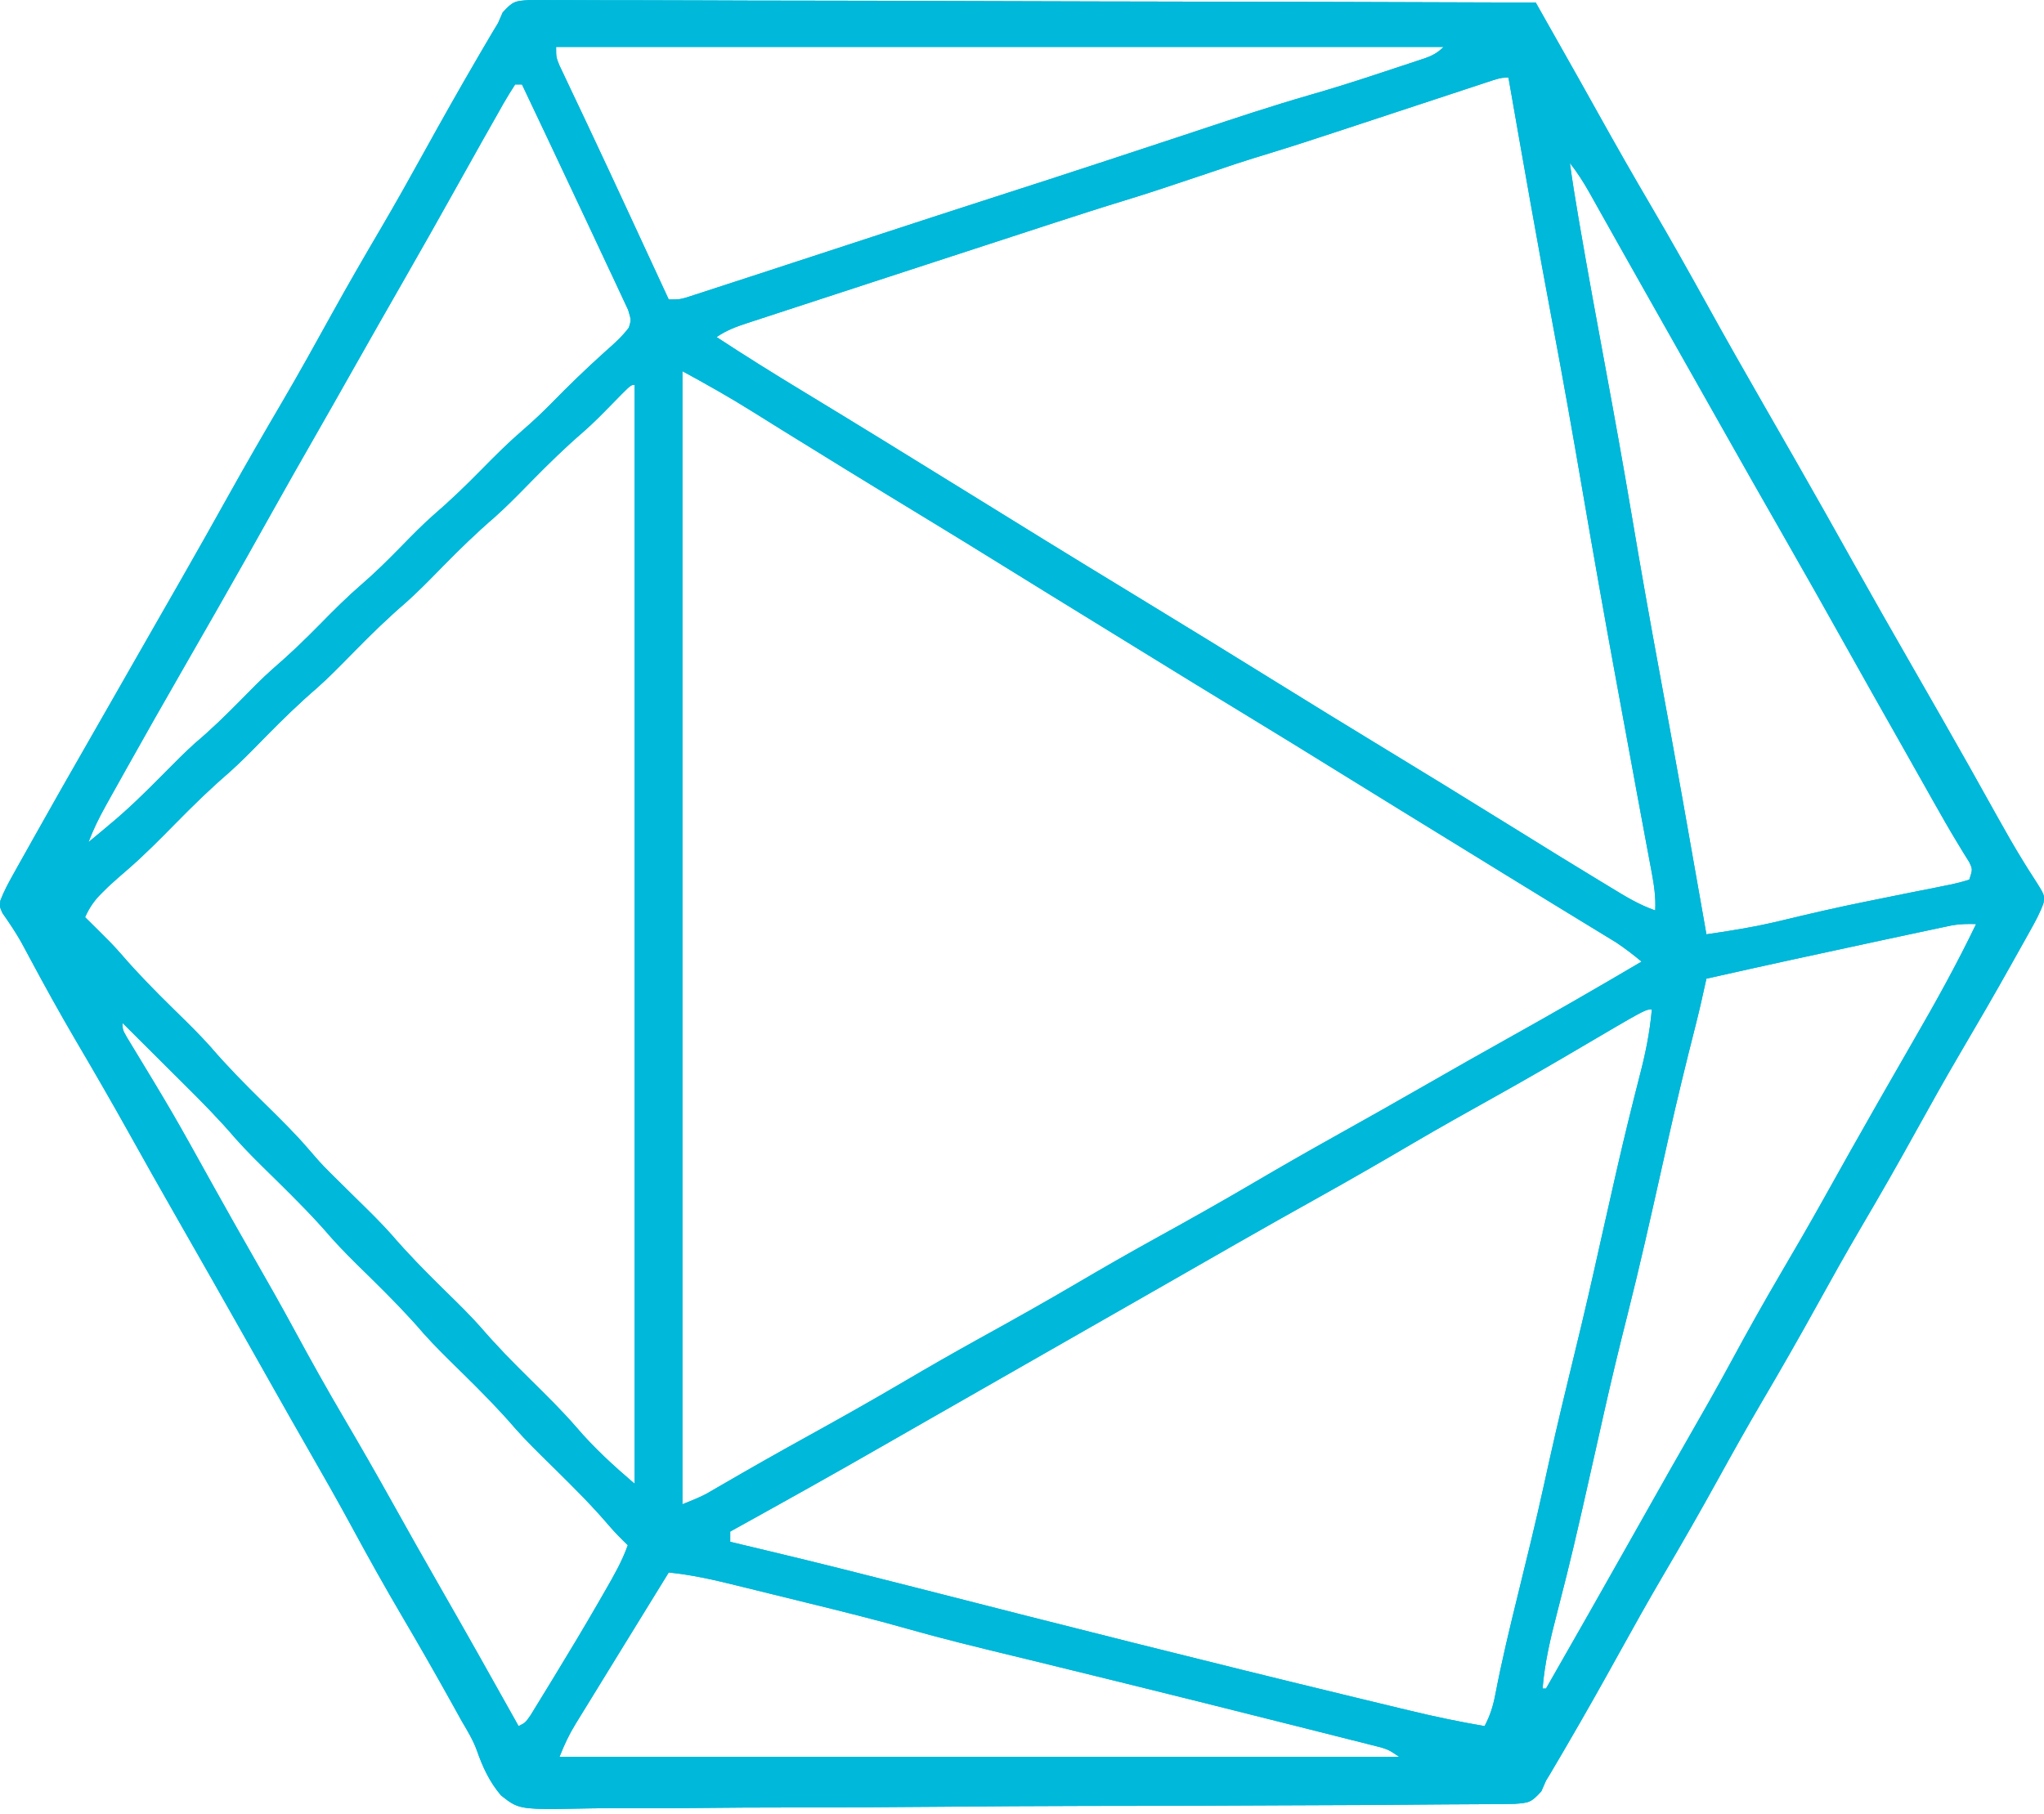
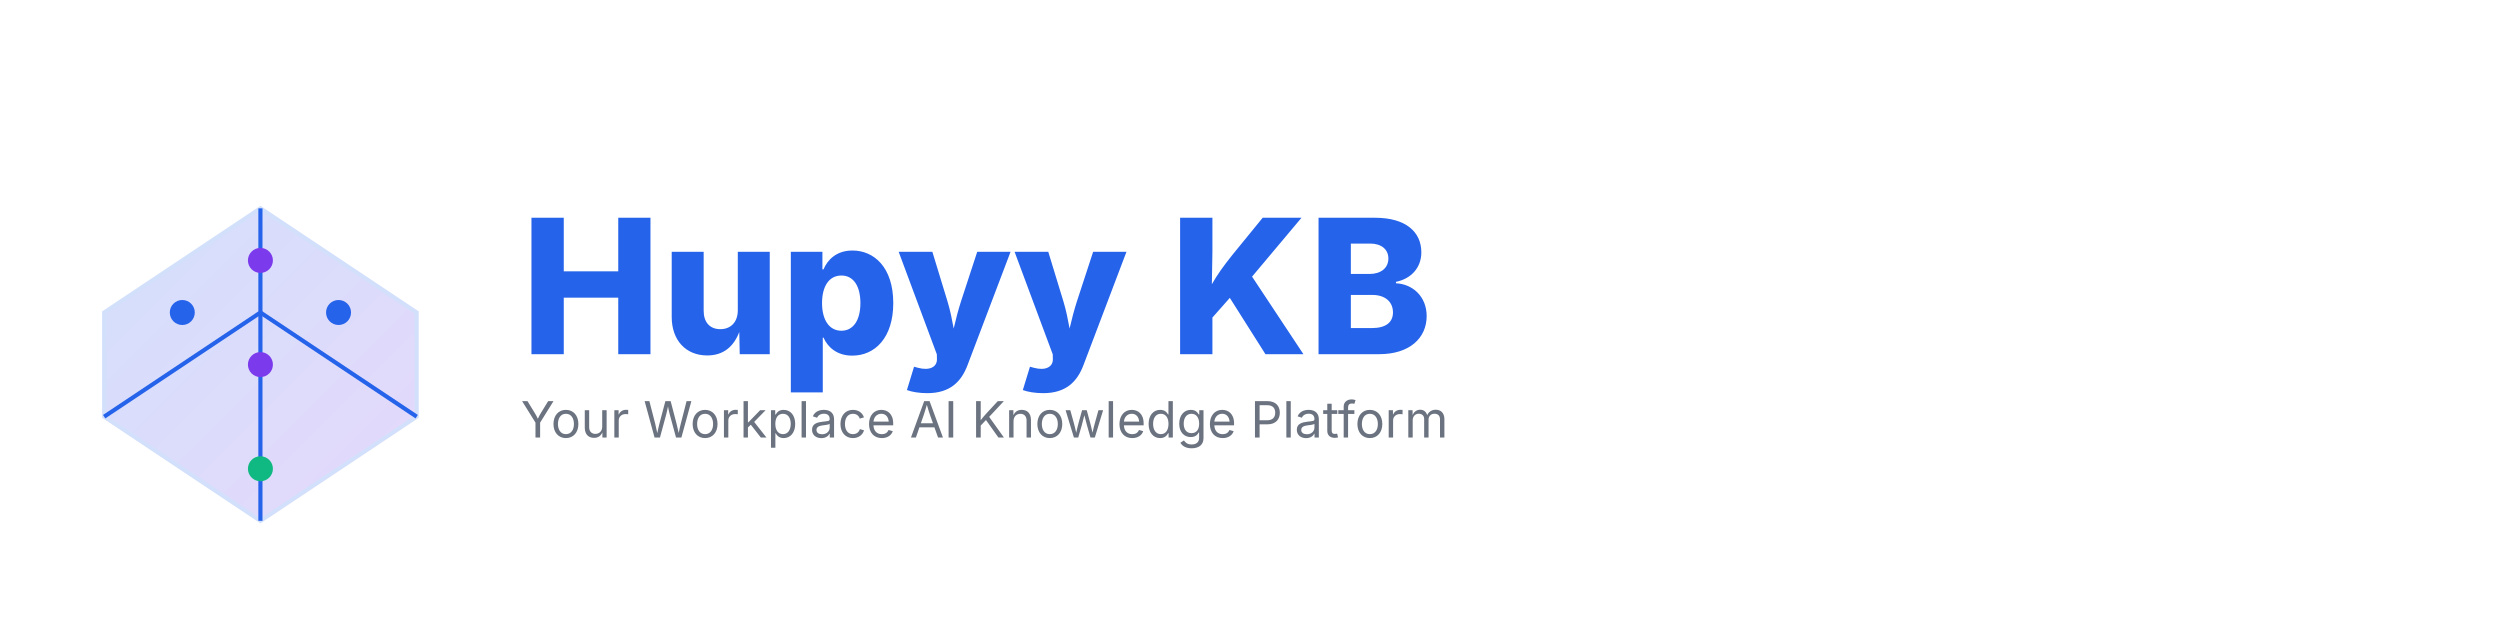
- <svg xmlns="http://www.w3.org/2000/svg" width="160" height="142" viewBox="0 0 160 142" fill="none">
-   <path fill-rule="evenodd" clip-rule="evenodd" d="M41.44 0.004C42.036 -0.003 42.632 -0.001 43.228 0.008L44.223 0.004C45.135 0.002 46.046 0.007 46.957 0.015C47.834 0.021 48.711 0.02 49.588 0.019L49.906 0.018C51.609 0.018 53.312 0.023 55.014 0.032C57.477 0.045 59.939 0.049 62.401 0.051C66.395 0.054 70.39 0.065 74.385 0.08C78.265 0.095 82.146 0.106 86.026 0.113L86.751 0.114L90.35 0.121C100.305 0.137 110.26 0.165 120.215 0.201L121.887 3.159L122.363 4.001C123.292 5.643 124.216 7.287 125.133 8.935C126.49 11.373 127.87 13.794 129.283 16.199C130.801 18.785 132.267 21.396 133.718 24.02C135.105 26.529 136.52 29.02 137.948 31.505C138.796 32.982 139.642 34.46 140.488 35.938L140.762 36.418C142.211 38.95 143.641 41.492 145.063 44.038C146.559 46.715 148.081 49.377 149.606 52.037C150.308 53.261 151.009 54.486 151.71 55.711L151.984 56.189C153.451 58.752 154.898 61.327 156.331 63.909C157 65.109 157.675 66.3 158.398 67.467L158.749 68.033C158.958 68.366 159.17 68.698 159.386 69.027C159.811 69.703 159.962 69.941 159.993 70.195C160.011 70.333 159.992 70.475 159.964 70.696C159.707 71.422 159.364 72.059 158.988 72.732L158.501 73.608L157.973 74.548L157.426 75.526C156.119 77.861 154.776 80.174 153.42 82.48C152.251 84.473 151.123 86.486 150.007 88.509C148.597 91.064 147.15 93.593 145.67 96.108C144.502 98.101 143.374 100.113 142.258 102.136C140.848 104.691 139.401 107.22 137.922 109.735C136.753 111.728 135.625 113.74 134.51 115.763C133.1 118.318 131.653 120.847 130.173 123.362C129.005 125.354 127.877 127.367 126.761 129.389C125.434 131.793 124.086 134.182 122.703 136.554L122.236 137.355C121.686 138.295 121.507 138.6 121.325 138.903C121.237 139.049 121.148 139.194 121.016 139.409L120.654 140.238C119.851 141.118 119.704 141.136 118.572 141.222C117.979 141.235 117.386 141.239 116.794 141.236L115.805 141.25C114.898 141.261 113.992 141.264 113.086 141.265C112.231 141.267 111.376 141.276 110.521 141.285L110.515 141.285L110.154 141.289C108.016 141.31 105.879 141.318 103.741 141.325C102.406 141.328 101.071 141.335 99.736 141.341C96.039 141.36 92.341 141.375 88.644 141.379L87.927 141.38L86.488 141.382L85.766 141.383L85.044 141.384C81.182 141.389 77.321 141.415 73.459 141.45C69.494 141.485 65.528 141.504 61.562 141.505C59.336 141.506 57.11 141.515 54.884 141.542C52.988 141.565 51.093 141.572 49.196 141.559C48.229 141.553 47.263 141.554 46.296 141.575C42.144 141.661 41.046 141.684 40.188 141.242C39.88 141.083 39.602 140.865 39.225 140.568C38.314 139.503 37.78 138.337 37.321 137.023C37.027 136.226 36.605 135.518 36.17 134.791C35.884 134.276 35.599 133.762 35.314 133.247C34.06 130.993 32.781 128.757 31.473 126.534C30.139 124.264 28.856 121.973 27.604 119.657C26.45 117.524 25.25 115.418 24.042 113.315C23.189 111.83 22.345 110.34 21.503 108.849L21.064 108.072C20.485 107.046 19.906 106.02 19.327 104.994C17.523 101.794 15.708 98.6 13.882 95.413C12.607 93.186 11.347 90.951 10.098 88.709C8.727 86.249 7.318 83.814 5.89 81.386C4.676 79.313 3.515 77.215 2.381 75.097L2.014 74.414L1.665 73.765C1.217 72.975 0.715 72.228 0.193 71.486C0.083 71.242 0.029 71.123 0.009 70.998C-0.01 70.877 0.003 70.752 0.027 70.505C0.305 69.782 0.656 69.13 1.035 68.454L1.53 67.566L2.065 66.616L2.616 65.631C4.07 63.035 5.543 60.449 7.025 57.869C7.733 56.635 8.439 55.4 9.145 54.164L9.145 54.163L9.146 54.162L9.53 53.49L10.626 51.571L10.903 51.087C11.453 50.124 12.003 49.162 12.554 48.2C13.005 47.414 13.455 46.628 13.905 45.841L14.174 45.371C15.434 43.17 16.678 40.96 17.913 38.744C19.268 36.313 20.659 33.905 22.069 31.505C23.418 29.202 24.711 26.87 26.001 24.534C27.244 22.286 28.529 20.066 29.831 17.852C30.999 15.859 32.127 13.846 33.243 11.824C34.57 9.421 35.918 7.032 37.301 4.66L37.768 3.858C38.583 2.467 38.583 2.467 38.988 1.804L39.349 0.974C40.156 0.092 40.303 0.079 41.44 0.004ZM53.418 29.059C55.289 30.079 57.112 31.101 58.912 32.231C59.403 32.537 59.894 32.843 60.385 33.149L61.163 33.634C62.575 34.513 63.992 35.385 65.408 36.256L66.295 36.802C68.217 37.984 70.143 39.159 72.071 40.331C74.222 41.637 76.366 42.955 78.504 44.281C81.04 45.854 83.582 47.417 86.125 48.981L86.725 49.35C87.614 49.896 88.501 50.443 89.389 50.99C92.162 52.699 94.938 54.404 97.722 56.095C99.873 57.402 102.016 58.719 104.155 60.046C106.005 61.193 107.858 62.336 109.712 63.477L110.596 64.02L112.38 65.117C113.257 65.656 114.134 66.196 115.011 66.736L115.879 67.27L116.638 67.737L117.599 68.329C118.952 69.162 120.306 69.995 121.663 70.823C122.302 71.213 122.941 71.604 123.579 71.995C124.029 72.27 124.479 72.544 124.929 72.818L125.758 73.325L126.484 73.768C127.193 74.234 127.846 74.743 128.499 75.283C125.014 77.334 121.516 79.355 117.983 81.323C115.87 82.502 113.766 83.698 111.666 84.902C109.292 86.263 106.91 87.611 104.519 88.943C102.355 90.149 100.208 91.379 98.073 92.634C95.507 94.142 92.914 95.594 90.309 97.031C88.327 98.127 86.364 99.251 84.412 100.399C81.858 101.902 79.276 103.348 76.682 104.78C74.7 105.876 72.737 107 70.786 108.148C68.216 109.659 65.621 111.118 63.011 112.558C60.827 113.765 58.657 114.995 56.499 116.25L55.858 116.62L55.306 116.941C54.745 117.237 54.155 117.473 53.565 117.708L53.418 117.767V29.059ZM118.156 6.52L118.079 6.08C117.845 6.08 117.713 6.08 117.584 6.097C117.418 6.118 117.255 6.166 116.885 6.276L116.043 6.554C115.554 6.714 115.064 6.875 114.576 7.037C114.223 7.154 113.871 7.27 113.519 7.386C112.589 7.692 111.66 7.998 110.731 8.305C109.224 8.802 107.717 9.299 106.209 9.796C105.678 9.971 105.146 10.146 104.615 10.321C102.878 10.896 101.139 11.461 99.389 11.997C98.489 12.272 97.59 12.547 96.697 12.842L95.802 13.144C95.122 13.372 94.443 13.6 93.764 13.829C91.863 14.469 89.962 15.108 88.043 15.694C86.195 16.257 84.357 16.85 82.52 17.448L81.891 17.653C80.417 18.133 78.944 18.613 77.47 19.095C76.473 19.42 75.476 19.746 74.478 20.071C72.385 20.753 70.293 21.436 68.201 22.121L67.849 22.236C66.893 22.549 65.936 22.862 64.98 23.174C63.937 23.514 62.895 23.854 61.853 24.195C61.464 24.323 61.075 24.451 60.685 24.578C60.134 24.757 59.582 24.937 59.032 25.118L58.53 25.283C57.595 25.588 56.911 25.839 56.09 26.387C58.269 27.815 60.475 29.194 62.703 30.545C66.833 33.05 70.946 35.582 75.052 38.125C79.543 40.907 84.039 43.683 88.554 46.426C92.629 48.903 96.69 51.403 100.743 53.916C102.881 55.242 105.024 56.559 107.174 57.866C111.053 60.222 114.92 62.597 118.776 64.991C120.883 66.3 122.992 67.605 125.114 68.89L125.827 69.322C125.928 69.383 126.028 69.444 126.128 69.505C127.238 70.183 128.326 70.847 129.568 71.275C129.621 70.229 129.473 69.272 129.283 68.249C129.191 67.764 129.1 67.278 129.01 66.793L128.855 65.963C128.629 64.755 128.404 63.547 128.181 62.338L128.068 61.725L127.837 60.468L127.352 57.832L126.982 55.825C126.83 54.998 126.678 54.172 126.525 53.345C125.601 48.339 124.719 43.327 123.857 38.31C123.118 34.013 122.359 29.72 121.552 25.435C120.366 19.14 119.259 12.83 118.156 6.52ZM49.678 30.127V116.163C48.028 114.749 46.507 113.369 45.103 111.719C43.973 110.422 42.755 109.22 41.529 108.014C40.169 106.676 38.849 105.331 37.606 103.883C36.78 102.956 35.893 102.087 35.007 101.217L34.857 101.07C34.765 100.98 34.674 100.89 34.582 100.8C33.222 99.461 31.902 98.117 30.659 96.669C29.833 95.742 28.946 94.872 28.06 94.003C27.918 93.864 27.776 93.725 27.635 93.585C25.977 91.954 25.45 91.435 24.954 90.888C24.723 90.632 24.499 90.371 24.17 89.987C23.114 88.757 21.965 87.626 20.811 86.49L20.554 86.238C19.149 84.853 17.777 83.467 16.493 81.969C15.671 81.046 14.789 80.181 13.907 79.316L13.902 79.311L13.9 79.309L13.899 79.308C13.757 79.168 13.615 79.029 13.474 78.89C12.089 77.528 10.741 76.159 9.475 74.685C8.926 74.055 8.342 73.465 7.746 72.878L7.12 72.26L6.66 71.809C7.017 71.014 7.406 70.463 8.03 69.855L8.466 69.424C8.981 68.947 9.507 68.49 10.04 68.032C11.336 66.903 12.536 65.686 13.741 64.461C15.082 63.099 16.429 61.776 17.88 60.53C18.779 59.73 19.622 58.871 20.464 58.012L20.464 58.012L20.464 58.012L20.642 57.83L20.821 57.648C22.116 56.331 23.421 55.059 24.822 53.855C25.726 53.05 26.573 52.186 27.421 51.322L27.423 51.32C27.538 51.203 27.653 51.085 27.768 50.968C29.063 49.651 30.368 48.379 31.769 47.175C32.673 46.37 33.52 45.507 34.368 44.642L34.372 44.638C34.486 44.522 34.601 44.405 34.715 44.288C36.01 42.971 37.315 41.699 38.716 40.495C39.62 39.69 40.467 38.827 41.315 37.963C41.431 37.845 41.547 37.726 41.663 37.608C42.971 36.278 44.289 34.99 45.705 33.774C46.482 33.089 47.203 32.354 47.925 31.613C49.152 30.356 49.341 30.162 49.553 30.132C49.592 30.127 49.632 30.127 49.678 30.127ZM128.317 84.351C128.785 82.569 129.143 80.861 129.303 79.023L129.264 79.023C129.233 79.024 129.204 79.024 129.175 79.026C128.762 79.047 128.359 79.284 123.898 81.907C121.67 83.22 119.434 84.515 117.176 85.775C114.971 87.002 112.771 88.235 110.594 89.511C108.182 90.927 105.761 92.324 103.318 93.686C101.102 94.921 98.893 96.165 96.691 97.424L96.221 97.694C95.431 98.145 94.642 98.597 93.853 99.049C92.444 99.857 91.033 100.663 89.623 101.469L87.286 102.804L86.351 103.338L80.742 106.543L80.276 106.809L76.986 108.69L76.502 108.966L75.531 109.521C74.731 109.978 73.932 110.435 73.133 110.891L72.728 111.122L72.72 111.127C71.556 111.792 70.392 112.457 69.23 113.124C65.417 115.314 61.58 117.458 57.733 119.587L57.16 119.904V120.706C57.882 120.878 58.604 121.051 59.326 121.223L60.233 121.44C64.057 122.353 67.868 123.313 71.677 124.287C83.101 127.211 94.535 130.1 105.999 132.869L106.942 133.097C107.832 133.312 108.722 133.528 109.613 133.742L110.429 133.938C112.346 134.403 114.265 134.799 116.21 135.134C116.642 134.32 116.872 133.576 117.049 132.669C117.552 130.033 118.182 127.431 118.823 124.826C119.522 121.984 120.221 119.144 120.849 116.286C121.445 113.552 122.07 110.827 122.735 108.109C123.451 105.189 124.152 102.267 124.811 99.333L124.927 98.812L125.387 96.758C125.738 95.193 126.091 93.628 126.448 92.065L126.647 91.198C127.173 88.907 127.734 86.627 128.317 84.351ZM43.531 3.674H113.002C112.387 4.288 111.848 4.463 111.076 4.714L111.076 4.715C110.994 4.741 110.909 4.769 110.821 4.798L110.317 4.966C109.962 5.083 109.607 5.2 109.252 5.317C108.725 5.489 108.2 5.664 107.674 5.839C105.936 6.415 104.194 6.96 102.434 7.465C99.564 8.293 96.728 9.235 93.893 10.177L93.89 10.178C93.311 10.37 92.732 10.562 92.153 10.753C90.544 11.284 88.934 11.814 87.325 12.344L87.199 12.386L86.648 12.567C83.609 13.568 80.565 14.554 77.519 15.534C74.472 16.515 71.43 17.508 68.388 18.505C66.428 19.148 64.467 19.788 62.506 20.429L62.502 20.43L61.399 20.791C60.695 21.021 59.992 21.251 59.289 21.481C58.217 21.831 57.145 22.18 56.073 22.528L55.174 22.822L54.377 23.08L53.708 23.297C53.474 23.36 53.338 23.396 53.2 23.417C53.009 23.446 52.814 23.446 52.349 23.446L51.942 22.568C51.425 21.452 50.909 20.337 50.392 19.221C50.045 18.471 49.698 17.721 49.351 16.971C48.275 14.647 47.196 12.323 46.102 10.007L45.577 8.893C45.254 8.208 44.93 7.524 44.604 6.841L44.171 5.922L43.794 5.128C43.671 4.822 43.605 4.66 43.571 4.491C43.531 4.299 43.531 4.1 43.531 3.674ZM124.404 15.061C123.947 14.246 123.461 13.498 122.887 12.76C123.074 14.139 123.296 15.511 123.53 16.883L123.688 17.803C124.315 21.449 124.986 25.087 125.659 28.725C126.371 32.575 127.069 36.427 127.719 40.288C128.422 44.468 129.162 48.638 129.934 52.806C131.124 59.231 132.264 65.665 133.392 72.102L133.574 73.146C135.507 72.872 137.41 72.555 139.309 72.103C141.529 71.564 143.752 71.051 145.992 70.598L146.694 70.456L146.996 70.395C147.827 70.225 148.658 70.056 149.489 69.889L149.529 69.881L149.532 69.881L149.532 69.881L149.533 69.881C150.196 69.751 150.858 69.621 151.52 69.487L152.145 69.36C152.838 69.229 153.472 69.078 154.148 68.871C154.3 68.416 154.366 68.219 154.346 68.031C154.332 67.888 154.268 67.749 154.155 67.505L153.714 66.8L153.188 65.932C152.553 64.885 151.949 63.82 151.347 62.753C151.05 62.226 150.753 61.698 150.456 61.171L149.995 60.355C149.542 59.551 149.089 58.748 148.635 57.945L148.414 57.555L148.413 57.553C147.171 55.359 145.928 53.164 144.699 50.963C142.958 47.847 141.204 44.739 139.43 41.641C137.928 39.017 136.435 36.388 134.949 33.754C134.236 32.49 133.522 31.227 132.808 29.963L131.938 28.424L130.201 25.351L129.767 24.583L128.899 23.047L128.813 22.895C128.102 21.639 127.391 20.383 126.685 19.124L126.2 18.259L125.258 16.584L124.817 15.795L124.404 15.061ZM40.325 6.613H40.859C42.168 9.364 43.469 12.118 44.764 14.875C45.181 15.763 45.599 16.65 46.019 17.536C46.501 18.555 46.979 19.576 47.453 20.598C47.633 20.982 47.814 21.366 47.996 21.749C48.249 22.282 48.498 22.818 48.745 23.355L49.174 24.272C49.306 24.708 49.364 24.899 49.358 25.089C49.352 25.237 49.307 25.384 49.227 25.647C48.697 26.358 48.048 26.93 47.388 27.513L47.388 27.514L47.388 27.514L47.322 27.571C45.894 28.859 44.518 30.185 43.175 31.561C42.439 32.31 41.685 33.018 40.89 33.703C39.755 34.685 38.703 35.736 37.653 36.806C36.443 38.04 35.214 39.219 33.904 40.348C33.06 41.096 32.273 41.9 31.484 42.706L31.374 42.818C30.381 43.832 29.385 44.822 28.31 45.749C27.181 46.722 26.138 47.767 25.095 48.83C23.885 50.064 22.656 51.243 21.346 52.371C20.514 53.109 19.738 53.901 18.961 54.694L18.961 54.694L18.816 54.842C17.667 56.003 16.517 57.129 15.267 58.182C14.468 58.902 13.713 59.666 12.956 60.431L12.956 60.431L12.956 60.431L12.671 60.72C11.334 62.068 9.994 63.385 8.529 64.594L8.046 65C7.674 65.312 7.3 65.621 6.926 65.93C7.303 64.931 7.756 64.016 8.276 63.083L8.769 62.197L9.297 61.254L9.845 60.273C11.292 57.682 12.76 55.102 14.238 52.529C15.086 51.051 15.933 49.574 16.779 48.095L17.053 47.615C18.5 45.085 19.93 42.544 21.351 39.998C22.458 38.019 23.577 36.047 24.705 34.08C25.665 32.404 26.618 30.723 27.567 29.041C28.956 26.578 30.358 24.122 31.763 21.668C33.055 19.413 34.332 17.149 35.599 14.88C36.194 13.816 36.79 12.753 37.386 11.69L37.824 10.908C38.232 10.182 38.644 9.458 39.056 8.734L39.424 8.078C39.709 7.581 40.015 7.095 40.325 6.613ZM149.806 81.424C151.533 78.441 153.19 75.451 154.684 72.344C154.03 72.326 153.423 72.331 152.778 72.448L152.012 72.611C151.452 72.73 150.893 72.848 150.334 72.967L149.68 73.107C148.962 73.261 148.244 73.414 147.525 73.568L146.768 73.73C142.366 74.673 137.967 75.63 133.575 76.619C133.303 77.875 133.02 79.125 132.704 80.37C131.97 83.244 131.271 86.123 130.621 89.017L130.503 89.545C130.344 90.251 130.186 90.958 130.028 91.665C129.18 95.455 128.33 99.244 127.377 103.01C126.732 105.551 126.12 108.097 125.545 110.655L125.426 111.187L125.223 112.093L124.95 113.311C124.598 114.887 124.243 116.462 123.884 118.037L123.689 118.886C123.351 120.359 123.007 121.831 122.641 123.298L122.381 124.32C122.211 124.991 122.04 125.663 121.869 126.334C121.358 128.292 120.915 130.176 120.75 132.196H121.017C123.258 128.285 125.482 124.365 127.697 120.439C128.136 119.661 128.575 118.884 129.014 118.106L129.451 117.333C130.292 115.842 131.136 114.352 131.989 112.867C133.197 110.764 134.397 108.658 135.551 106.525C136.803 104.209 138.087 101.918 139.42 99.648C140.532 97.757 141.63 95.859 142.701 93.944C144.109 91.417 145.525 88.895 146.961 86.384L147.509 85.427C148.272 84.091 149.036 82.756 149.806 81.424ZM52.347 123.109C54.15 123.29 55.865 123.679 57.622 124.116L58.531 124.338C59.165 124.494 59.798 124.65 60.432 124.807C61.386 125.043 62.34 125.277 63.294 125.511C65.863 126.143 68.43 126.774 70.975 127.5C73.705 128.277 76.463 128.947 79.222 129.616C79.727 129.738 80.233 129.861 80.738 129.984C82.773 130.481 84.807 130.982 86.841 131.482L87.471 131.637C91.748 132.69 96.023 133.755 100.294 134.835C101.037 135.022 101.78 135.209 102.523 135.395C103.553 135.654 104.583 135.915 105.613 136.176L106.539 136.407L107.381 136.622L108.114 136.807C108.359 136.886 108.506 136.933 108.646 136.996C108.854 137.09 109.047 137.218 109.527 137.538H43.797C44.181 136.578 44.522 135.833 45.051 134.971L45.492 134.251L45.968 133.48L46.46 132.678C46.901 131.957 47.344 131.237 47.788 130.518C48.182 129.878 48.575 129.238 48.968 128.598C50.093 126.767 51.219 124.938 52.347 123.109ZM10.178 80.672L9.598 80.092C9.598 80.324 9.598 80.455 9.627 80.579C9.664 80.742 9.752 80.893 9.953 81.241C11.724 84.159 12.61 85.619 13.468 87.095C14.325 88.571 15.154 90.064 16.812 93.051C17.84 94.891 18.872 96.728 19.922 98.556C20.989 100.413 22.043 102.275 23.062 104.158C24.314 106.475 25.598 108.766 26.932 111.036C28.203 113.199 29.451 115.374 30.673 117.566C31.916 119.798 33.172 122.023 34.443 124.241C36.423 127.695 38.377 131.162 40.317 134.639L40.592 135.134C40.839 135.011 40.971 134.944 41.082 134.852C41.212 134.743 41.312 134.6 41.529 134.288L42.001 133.518C42.272 133.078 42.543 132.638 42.811 132.197C43.002 131.884 43.193 131.57 43.385 131.257C44.552 129.347 45.702 127.428 46.822 125.49L47.239 124.763C47.288 124.677 47.338 124.59 47.388 124.504C48.048 123.357 48.699 122.228 49.142 120.972C48.638 120.488 48.152 119.994 47.695 119.465C46.384 117.927 44.97 116.511 43.531 115.094C43.368 114.933 43.204 114.772 43.04 114.612C42.13 113.719 41.219 112.825 40.37 111.873C39.088 110.378 37.72 108.995 36.317 107.613C36.154 107.452 35.99 107.291 35.826 107.13C34.915 106.237 34.005 105.344 33.156 104.392C31.874 102.897 30.506 101.513 29.103 100.131C28.937 99.968 28.77 99.804 28.604 99.641C27.697 98.752 26.791 97.863 25.946 96.915C24.623 95.37 23.203 93.944 21.755 92.516C21.566 92.33 21.377 92.145 21.188 91.959C20.26 91.049 19.331 90.139 18.467 89.169C17.176 87.66 15.795 86.257 14.386 84.86C14.109 84.586 13.833 84.311 13.557 84.037C13.152 83.634 12.748 83.23 12.343 82.827C11.62 82.11 10.898 81.392 10.178 80.672Z" fill="#00B8D9" />
-   <path fill-rule="evenodd" clip-rule="evenodd" d="M41.44 0.004C42.036 -0.003 42.632 -0.001 43.228 0.008L44.223 0.004C45.135 0.002 46.046 0.007 46.957 0.015C47.834 0.021 48.711 0.02 49.588 0.019L49.906 0.018C51.609 0.018 53.312 0.023 55.014 0.032C57.477 0.045 59.939 0.049 62.401 0.051C66.395 0.054 70.39 0.065 74.385 0.08C78.265 0.095 82.146 0.106 86.026 0.113L86.751 0.114L90.35 0.121C100.305 0.137 110.26 0.165 120.215 0.201L121.887 3.159L122.363 4.001C123.292 5.643 124.216 7.287 125.133 8.935C126.49 11.373 127.87 13.794 129.283 16.199C130.801 18.785 132.267 21.396 133.718 24.02C135.105 26.529 136.52 29.02 137.948 31.505C138.796 32.982 139.642 34.46 140.488 35.938L140.762 36.418C142.211 38.95 143.641 41.492 145.063 44.038C146.559 46.715 148.081 49.377 149.606 52.037C150.308 53.261 151.009 54.486 151.71 55.711L151.984 56.189C153.451 58.752 154.898 61.327 156.331 63.909C157 65.109 157.675 66.3 158.398 67.467L158.749 68.033C158.958 68.366 159.17 68.698 159.386 69.027C159.811 69.703 159.962 69.941 159.993 70.195C160.011 70.333 159.992 70.475 159.964 70.696C159.707 71.422 159.364 72.059 158.988 72.732L158.501 73.608L157.973 74.548L157.426 75.526C156.119 77.861 154.776 80.174 153.42 82.48C152.251 84.473 151.123 86.486 150.007 88.509C148.597 91.064 147.15 93.593 145.67 96.108C144.502 98.101 143.374 100.113 142.258 102.136C140.848 104.691 139.401 107.22 137.922 109.735C136.753 111.728 135.625 113.74 134.51 115.763C133.1 118.318 131.653 120.847 130.173 123.362C129.005 125.354 127.877 127.367 126.761 129.389C125.434 131.793 124.086 134.182 122.703 136.554L122.236 137.355C121.686 138.295 121.507 138.6 121.325 138.903C121.237 139.049 121.148 139.194 121.016 139.409L120.654 140.238C119.851 141.118 119.704 141.136 118.572 141.222C117.979 141.235 117.386 141.239 116.794 141.236L115.805 141.25C114.898 141.261 113.992 141.264 113.086 141.265C112.231 141.267 111.376 141.276 110.521 141.285L110.515 141.285L110.154 141.289C108.016 141.31 105.879 141.318 103.741 141.325C102.406 141.328 101.071 141.335 99.736 141.341C96.039 141.36 92.341 141.375 88.644 141.379L87.927 141.38L86.488 141.382L85.766 141.383L85.044 141.384C81.182 141.389 77.321 141.415 73.459 141.45C69.494 141.485 65.528 141.504 61.562 141.505C59.336 141.506 57.11 141.515 54.884 141.542C52.988 141.565 51.093 141.572 49.196 141.559C48.229 141.553 47.263 141.554 46.296 141.575C42.144 141.661 41.046 141.684 40.188 141.242C39.88 141.083 39.602 140.865 39.225 140.568C38.314 139.503 37.78 138.337 37.321 137.023C37.027 136.226 36.605 135.518 36.17 134.791C35.884 134.276 35.599 133.762 35.314 133.247C34.06 130.993 32.781 128.757 31.473 126.534C30.139 124.264 28.856 121.973 27.604 119.657C26.45 117.524 25.25 115.418 24.042 113.315C23.189 111.83 22.345 110.34 21.503 108.849L21.064 108.072C20.485 107.046 19.906 106.02 19.327 104.994C17.523 101.794 15.708 98.6 13.882 95.413C12.607 93.186 11.347 90.951 10.098 88.709C8.727 86.249 7.318 83.814 5.89 81.386C4.676 79.313 3.515 77.215 2.381 75.097L2.014 74.414L1.665 73.765C1.217 72.975 0.715 72.228 0.193 71.486C0.083 71.242 0.029 71.123 0.009 70.998C-0.01 70.877 0.003 70.752 0.027 70.505C0.305 69.782 0.656 69.13 1.035 68.454L1.53 67.566L2.065 66.616L2.616 65.631C4.07 63.035 5.543 60.449 7.025 57.869C7.733 56.635 8.439 55.4 9.145 54.164L9.145 54.163L9.146 54.162L9.53 53.49L10.626 51.571L10.903 51.087C11.453 50.124 12.003 49.162 12.554 48.2C13.005 47.414 13.455 46.628 13.905 45.841L14.174 45.371C15.434 43.17 16.678 40.96 17.913 38.744C19.268 36.313 20.659 33.905 22.069 31.505C23.418 29.202 24.711 26.87 26.001 24.534C27.244 22.286 28.529 20.066 29.831 17.852C30.999 15.859 32.127 13.846 33.243 11.824C34.57 9.421 35.918 7.032 37.301 4.66L37.768 3.858C38.583 2.467 38.583 2.467 38.988 1.804L39.349 0.974C40.156 0.092 40.303 0.079 41.44 0.004ZM53.418 29.059C55.289 30.079 57.112 31.101 58.912 32.231C59.403 32.537 59.894 32.843 60.385 33.149L61.163 33.634C62.575 34.513 63.992 35.385 65.408 36.256L66.295 36.802C68.217 37.984 70.143 39.159 72.071 40.331C74.222 41.637 76.366 42.955 78.504 44.281C81.04 45.854 83.582 47.417 86.125 48.981L86.725 49.35C87.614 49.896 88.501 50.443 89.389 50.99C92.162 52.699 94.938 54.404 97.722 56.095C99.873 57.402 102.016 58.719 104.155 60.046C106.005 61.193 107.858 62.336 109.712 63.477L110.596 64.02L112.38 65.117C113.257 65.656 114.134 66.196 115.011 66.736L115.879 67.27L116.638 67.737L117.599 68.329C118.952 69.162 120.306 69.995 121.663 70.823C122.302 71.213 122.941 71.604 123.579 71.995C124.029 72.27 124.479 72.544 124.929 72.818L125.758 73.325L126.484 73.768C127.193 74.234 127.846 74.743 128.499 75.283C125.014 77.334 121.516 79.355 117.983 81.323C115.87 82.502 113.766 83.698 111.666 84.902C109.292 86.263 106.91 87.611 104.519 88.943C102.355 90.149 100.208 91.379 98.073 92.634C95.507 94.142 92.914 95.594 90.309 97.031C88.327 98.127 86.364 99.251 84.412 100.399C81.858 101.902 79.276 103.348 76.682 104.78C74.7 105.876 72.737 107 70.786 108.148C68.216 109.659 65.621 111.118 63.011 112.558C60.827 113.765 58.657 114.995 56.499 116.25L55.858 116.62L55.306 116.941C54.745 117.237 54.155 117.473 53.565 117.708L53.418 117.767V29.059ZM118.156 6.52L118.079 6.08C117.845 6.08 117.713 6.08 117.584 6.097C117.418 6.118 117.255 6.166 116.885 6.276L116.043 6.554C115.554 6.714 115.064 6.875 114.576 7.037C114.223 7.154 113.871 7.27 113.519 7.386C112.589 7.692 111.66 7.998 110.731 8.305C109.224 8.802 107.717 9.299 106.209 9.796C105.678 9.971 105.146 10.146 104.615 10.321C102.878 10.896 101.139 11.461 99.389 11.997C98.489 12.272 97.59 12.547 96.697 12.842L95.802 13.144C95.122 13.372 94.443 13.6 93.764 13.829C91.863 14.469 89.962 15.108 88.043 15.694C86.195 16.257 84.357 16.85 82.52 17.448L81.891 17.653C80.417 18.133 78.944 18.613 77.47 19.095C76.473 19.42 75.476 19.746 74.478 20.071C72.385 20.753 70.293 21.436 68.201 22.121L67.849 22.236C66.893 22.549 65.936 22.862 64.98 23.174C63.937 23.514 62.895 23.854 61.853 24.195C61.464 24.323 61.075 24.451 60.685 24.578C60.134 24.757 59.582 24.937 59.032 25.118L58.53 25.283C57.595 25.588 56.911 25.839 56.09 26.387C58.269 27.815 60.475 29.194 62.703 30.545C66.833 33.05 70.946 35.582 75.052 38.125C79.543 40.907 84.039 43.683 88.554 46.426C92.629 48.903 96.69 51.403 100.743 53.916C102.881 55.242 105.024 56.559 107.174 57.866C111.053 60.222 114.92 62.597 118.776 64.991C120.883 66.3 122.992 67.605 125.114 68.89L125.827 69.322C125.928 69.383 126.028 69.444 126.128 69.505C127.238 70.183 128.326 70.847 129.568 71.275C129.621 70.229 129.473 69.272 129.283 68.249C129.191 67.764 129.1 67.278 129.01 66.793L128.855 65.963C128.629 64.755 128.404 63.547 128.181 62.338L128.068 61.725L127.837 60.468L127.352 57.832L126.982 55.825C126.83 54.998 126.678 54.172 126.525 53.345C125.601 48.339 124.719 43.327 123.857 38.31C123.118 34.013 122.359 29.72 121.552 25.435C120.366 19.14 119.259 12.83 118.156 6.52ZM49.678 30.127V116.163C48.028 114.749 46.507 113.369 45.103 111.719C43.973 110.422 42.755 109.22 41.529 108.014C40.169 106.676 38.849 105.331 37.606 103.883C36.78 102.956 35.893 102.087 35.007 101.217L34.857 101.07C34.765 100.98 34.674 100.89 34.582 100.8C33.222 99.461 31.902 98.117 30.659 96.669C29.833 95.742 28.946 94.872 28.06 94.003C27.918 93.864 27.776 93.725 27.635 93.585C25.977 91.954 25.45 91.435 24.954 90.888C24.723 90.632 24.499 90.371 24.17 89.987C23.114 88.757 21.965 87.626 20.811 86.49L20.554 86.238C19.149 84.853 17.777 83.467 16.493 81.969C15.671 81.046 14.789 80.181 13.907 79.316L13.902 79.311L13.9 79.309L13.899 79.308C13.757 79.168 13.615 79.029 13.474 78.89C12.089 77.528 10.741 76.159 9.475 74.685C8.926 74.055 8.342 73.465 7.746 72.878L7.12 72.26L6.66 71.809C7.017 71.014 7.406 70.463 8.03 69.855L8.466 69.424C8.981 68.947 9.507 68.49 10.04 68.032C11.336 66.903 12.536 65.686 13.741 64.461C15.082 63.099 16.429 61.776 17.88 60.53C18.779 59.73 19.622 58.871 20.464 58.012L20.464 58.012L20.464 58.012L20.642 57.83L20.821 57.648C22.116 56.331 23.421 55.059 24.822 53.855C25.726 53.05 26.573 52.186 27.421 51.322L27.423 51.32C27.538 51.203 27.653 51.085 27.768 50.968C29.063 49.651 30.368 48.379 31.769 47.175C32.673 46.37 33.52 45.507 34.368 44.642L34.372 44.638C34.486 44.522 34.601 44.405 34.715 44.288C36.01 42.971 37.315 41.699 38.716 40.495C39.62 39.69 40.467 38.827 41.315 37.963C41.431 37.845 41.547 37.726 41.663 37.608C42.971 36.278 44.289 34.99 45.705 33.774C46.482 33.089 47.203 32.354 47.925 31.613C49.152 30.356 49.341 30.162 49.553 30.132C49.592 30.127 49.632 30.127 49.678 30.127ZM128.317 84.351C128.785 82.569 129.143 80.861 129.303 79.023L129.264 79.023C129.233 79.024 129.204 79.024 129.175 79.026C128.762 79.047 128.359 79.284 123.898 81.907C121.67 83.22 119.434 84.515 117.176 85.775C114.971 87.002 112.771 88.235 110.594 89.511C108.182 90.927 105.761 92.324 103.318 93.686C101.102 94.921 98.893 96.165 96.691 97.424L96.221 97.694C95.431 98.145 94.642 98.597 93.853 99.049C92.444 99.857 91.033 100.663 89.623 101.469L87.286 102.804L86.351 103.338L80.742 106.543L80.276 106.809L76.986 108.69L76.502 108.966L75.531 109.521C74.731 109.978 73.932 110.435 73.133 110.891L72.728 111.122L72.72 111.127C71.556 111.792 70.392 112.457 69.23 113.124C65.417 115.314 61.58 117.458 57.733 119.587L57.16 119.904V120.706C57.882 120.878 58.604 121.051 59.326 121.223L60.233 121.44C64.057 122.353 67.868 123.313 71.677 124.287C83.101 127.211 94.535 130.1 105.999 132.869L106.942 133.097C107.832 133.312 108.722 133.528 109.613 133.742L110.429 133.938C112.346 134.403 114.265 134.799 116.21 135.134C116.642 134.32 116.872 133.576 117.049 132.669C117.552 130.033 118.182 127.431 118.823 124.826C119.522 121.984 120.221 119.144 120.849 116.286C121.445 113.552 122.07 110.827 122.735 108.109C123.451 105.189 124.152 102.267 124.811 99.333L124.927 98.812L125.387 96.758C125.738 95.193 126.091 93.628 126.448 92.065L126.647 91.198C127.173 88.907 127.734 86.627 128.317 84.351ZM43.531 3.674H113.002C112.387 4.288 111.848 4.463 111.076 4.714L111.076 4.715C110.994 4.741 110.909 4.769 110.821 4.798L110.317 4.966C109.962 5.083 109.607 5.2 109.252 5.317C108.725 5.489 108.2 5.664 107.674 5.839C105.936 6.415 104.194 6.96 102.434 7.465C99.564 8.293 96.728 9.235 93.893 10.177L93.89 10.178C93.311 10.37 92.732 10.562 92.153 10.753C90.544 11.284 88.934 11.814 87.325 12.344L87.199 12.386L86.648 12.567C83.609 13.568 80.565 14.554 77.519 15.534C74.472 16.515 71.43 17.508 68.388 18.505C66.428 19.148 64.467 19.788 62.506 20.429L62.502 20.43L61.399 20.791C60.695 21.021 59.992 21.251 59.289 21.481C58.217 21.831 57.145 22.18 56.073 22.528L55.174 22.822L54.377 23.08L53.708 23.297C53.474 23.36 53.338 23.396 53.2 23.417C53.009 23.446 52.814 23.446 52.349 23.446L51.942 22.568C51.425 21.452 50.909 20.337 50.392 19.221C50.045 18.471 49.698 17.721 49.351 16.971C48.275 14.647 47.196 12.323 46.102 10.007L45.577 8.893C45.254 8.208 44.93 7.524 44.604 6.841L44.171 5.922L43.794 5.128C43.671 4.822 43.605 4.66 43.571 4.491C43.531 4.299 43.531 4.1 43.531 3.674ZM124.404 15.061C123.947 14.246 123.461 13.498 122.887 12.76C123.074 14.139 123.296 15.511 123.53 16.883L123.688 17.803C124.315 21.449 124.986 25.087 125.659 28.725C126.371 32.575 127.069 36.427 127.719 40.288C128.422 44.468 129.162 48.638 129.934 52.806C131.124 59.231 132.264 65.665 133.392 72.102L133.574 73.146C135.507 72.872 137.41 72.555 139.309 72.103C141.529 71.564 143.752 71.051 145.992 70.598L146.694 70.456L146.996 70.395C147.827 70.225 148.658 70.056 149.489 69.889L149.529 69.881L149.532 69.881L149.532 69.881L149.533 69.881C150.196 69.751 150.858 69.621 151.52 69.487L152.145 69.36C152.838 69.229 153.472 69.078 154.148 68.871C154.3 68.416 154.366 68.219 154.346 68.031C154.332 67.888 154.268 67.749 154.155 67.505L153.714 66.8L153.188 65.932C152.553 64.885 151.949 63.82 151.347 62.753C151.05 62.226 150.753 61.698 150.456 61.171L149.995 60.355C149.542 59.551 149.089 58.748 148.635 57.945L148.414 57.555L148.413 57.553C147.171 55.359 145.928 53.164 144.699 50.963C142.958 47.847 141.204 44.739 139.43 41.641C137.928 39.017 136.435 36.388 134.949 33.754C134.236 32.49 133.522 31.227 132.808 29.963L131.938 28.424L130.201 25.351L129.767 24.583L128.899 23.047L128.813 22.895C128.102 21.639 127.391 20.383 126.685 19.124L126.2 18.259L125.258 16.584L124.817 15.795L124.404 15.061ZM40.325 6.613H40.859C42.168 9.364 43.469 12.118 44.764 14.875C45.181 15.763 45.599 16.65 46.019 17.536C46.501 18.555 46.979 19.576 47.453 20.598C47.633 20.982 47.814 21.366 47.996 21.749C48.249 22.282 48.498 22.818 48.745 23.355L49.174 24.272C49.306 24.708 49.364 24.899 49.358 25.089C49.352 25.237 49.307 25.384 49.227 25.647C48.697 26.358 48.048 26.93 47.388 27.513L47.388 27.514L47.388 27.514L47.322 27.571C45.894 28.859 44.518 30.185 43.175 31.561C42.439 32.31 41.685 33.018 40.89 33.703C39.755 34.685 38.703 35.736 37.653 36.806C36.443 38.04 35.214 39.219 33.904 40.348C33.06 41.096 32.273 41.9 31.484 42.706L31.374 42.818C30.381 43.832 29.385 44.822 28.31 45.749C27.181 46.722 26.138 47.767 25.095 48.83C23.885 50.064 22.656 51.243 21.346 52.371C20.514 53.109 19.738 53.901 18.961 54.694L18.961 54.694L18.816 54.842C17.667 56.003 16.517 57.129 15.267 58.182C14.468 58.902 13.713 59.666 12.956 60.431L12.956 60.431L12.956 60.431L12.671 60.72C11.334 62.068 9.994 63.385 8.529 64.594L8.046 65C7.674 65.312 7.3 65.621 6.926 65.93C7.303 64.931 7.756 64.016 8.276 63.083L8.769 62.197L9.297 61.254L9.845 60.273C11.292 57.682 12.76 55.102 14.238 52.529C15.086 51.051 15.933 49.574 16.779 48.095L17.053 47.615C18.5 45.085 19.93 42.544 21.351 39.998C22.458 38.019 23.577 36.047 24.705 34.08C25.665 32.404 26.618 30.723 27.567 29.041C28.956 26.578 30.358 24.122 31.763 21.668C33.055 19.413 34.332 17.149 35.599 14.88C36.194 13.816 36.79 12.753 37.386 11.69L37.824 10.908C38.232 10.182 38.644 9.458 39.056 8.734L39.424 8.078C39.709 7.581 40.015 7.095 40.325 6.613ZM149.806 81.424C151.533 78.441 153.19 75.451 154.684 72.344C154.03 72.326 153.423 72.331 152.778 72.448L152.012 72.611C151.452 72.73 150.893 72.848 150.334 72.967L149.68 73.107C148.962 73.261 148.244 73.414 147.525 73.568L146.768 73.73C142.366 74.673 137.967 75.63 133.575 76.619C133.303 77.875 133.02 79.125 132.704 80.37C131.97 83.244 131.271 86.123 130.621 89.017L130.503 89.545C130.344 90.251 130.186 90.958 130.028 91.665C129.18 95.455 128.33 99.244 127.377 103.01C126.732 105.551 126.12 108.097 125.545 110.655L125.426 111.187L125.223 112.093L124.95 113.311C124.598 114.887 124.243 116.462 123.884 118.037L123.689 118.886C123.351 120.359 123.007 121.831 122.641 123.298L122.381 124.32C122.211 124.991 122.04 125.663 121.869 126.334C121.358 128.292 120.915 130.176 120.75 132.196H121.017C123.258 128.285 125.482 124.365 127.697 120.439C128.136 119.661 128.575 118.884 129.014 118.106L129.451 117.333C130.292 115.842 131.136 114.352 131.989 112.867C133.197 110.764 134.397 108.658 135.551 106.525C136.803 104.209 138.087 101.918 139.42 99.648C140.532 97.757 141.63 95.859 142.701 93.944C144.109 91.417 145.525 88.895 146.961 86.384L147.509 85.427C148.272 84.091 149.036 82.756 149.806 81.424ZM52.347 123.109C54.15 123.29 55.865 123.679 57.622 124.116L58.531 124.338C59.165 124.494 59.798 124.65 60.432 124.807C61.386 125.043 62.34 125.277 63.294 125.511C65.863 126.143 68.43 126.774 70.975 127.5C73.705 128.277 76.463 128.947 79.222 129.616C79.727 129.738 80.233 129.861 80.738 129.984C82.773 130.481 84.807 130.982 86.841 131.482L87.471 131.637C91.748 132.69 96.023 133.755 100.294 134.835C101.037 135.022 101.78 135.209 102.523 135.395C103.553 135.654 104.583 135.915 105.613 136.176L106.539 136.407L107.381 136.622L108.114 136.807C108.359 136.886 108.506 136.933 108.646 136.996C108.854 137.09 109.047 137.218 109.527 137.538H43.797C44.181 136.578 44.522 135.833 45.051 134.971L45.492 134.251L45.968 133.48L46.46 132.678C46.901 131.957 47.344 131.237 47.788 130.518C48.182 129.878 48.575 129.238 48.968 128.598C50.093 126.767 51.219 124.938 52.347 123.109ZM10.178 80.672L9.598 80.092C9.598 80.324 9.598 80.455 9.627 80.579C9.664 80.742 9.752 80.893 9.953 81.241C11.724 84.159 12.61 85.619 13.468 87.095C14.325 88.571 15.154 90.064 16.812 93.051C17.84 94.891 18.872 96.728 19.922 98.556C20.989 100.413 22.043 102.275 23.062 104.158C24.314 106.475 25.598 108.766 26.932 111.036C28.203 113.199 29.451 115.374 30.673 117.566C31.916 119.798 33.172 122.023 34.443 124.241C36.423 127.695 38.377 131.162 40.317 134.639L40.592 135.134C40.839 135.011 40.971 134.944 41.082 134.852C41.212 134.743 41.312 134.6 41.529 134.288L42.001 133.518C42.272 133.078 42.543 132.638 42.811 132.197C43.002 131.884 43.193 131.57 43.385 131.257C44.552 129.347 45.702 127.428 46.822 125.49L47.239 124.763C47.288 124.677 47.338 124.59 47.388 124.504C48.048 123.357 48.699 122.228 49.142 120.972C48.638 120.488 48.152 119.994 47.695 119.465C46.384 117.927 44.97 116.511 43.531 115.094C43.368 114.933 43.204 114.772 43.04 114.612C42.13 113.719 41.219 112.825 40.37 111.873C39.088 110.378 37.72 108.995 36.317 107.613C36.154 107.452 35.99 107.291 35.826 107.13C34.915 106.237 34.005 105.344 33.156 104.392C31.874 102.897 30.506 101.513 29.103 100.131C28.937 99.968 28.77 99.804 28.604 99.641C27.697 98.752 26.791 97.863 25.946 96.915C24.623 95.37 23.203 93.944 21.755 92.516C21.566 92.33 21.377 92.145 21.188 91.959C20.26 91.049 19.331 90.139 18.467 89.169C17.176 87.66 15.795 86.257 14.386 84.86C14.109 84.586 13.833 84.311 13.557 84.037C13.152 83.634 12.748 83.23 12.343 82.827C11.62 82.11 10.898 81.392 10.178 80.672Z" fill="#00B8D9" />
+ <svg xmlns="http://www.w3.org/2000/svg" width="2400" height="600" viewBox="0 0 2400 600">
+   <defs>
+     <linearGradient id="primaryGradient" x1="0%" y1="0%" x2="100%" y2="100%">
+       <stop offset="0%" style="stop-color:#2563EB;stop-opacity:1" />
+       <stop offset="100%" style="stop-color:#7C3AED;stop-opacity:1" />
+     </linearGradient>
+   </defs>
+   <g transform="translate(100, 150)">
+     <path d="M 150 50 L 300 150 L 300 250 L 150 350 L 0 250 L 0 150 Z" fill="url(#primaryGradient)" opacity="0.2" stroke="#2563EB" stroke-width="4" />
+     <path d="M 150 50 L 150 150 L 0 250" stroke="#2563EB" stroke-width="4" fill="none" />
+     <path d="M 150 150 L 300 250" stroke="#2563EB" stroke-width="4" fill="none" />
+     <path d="M 150 150 L 150 350" stroke="#2563EB" stroke-width="4" fill="none" />
+     <circle cx="75" cy="150" r="12" fill="#2563EB" />
+     <circle cx="225" cy="150" r="12" fill="#2563EB" />
+     <circle cx="150" cy="100" r="12" fill="#7C3AED" />
+     <circle cx="150" cy="200" r="12" fill="#7C3AED" />
+     <circle cx="150" cy="300" r="12" fill="#10B981" />
+   </g>
+   <text x="500" y="340" font-family="'Inter', 'SF Pro Display', sans-serif" font-size="180" font-weight="800" fill="#2563EB">
+     Hupyy KB
+   </text>
+   <text x="500" y="420" font-family="'Inter', sans-serif" font-size="48" font-weight="400" fill="#6B7280">
+     Your Workplace AI Knowledge Platform
+   </text>
</svg>
